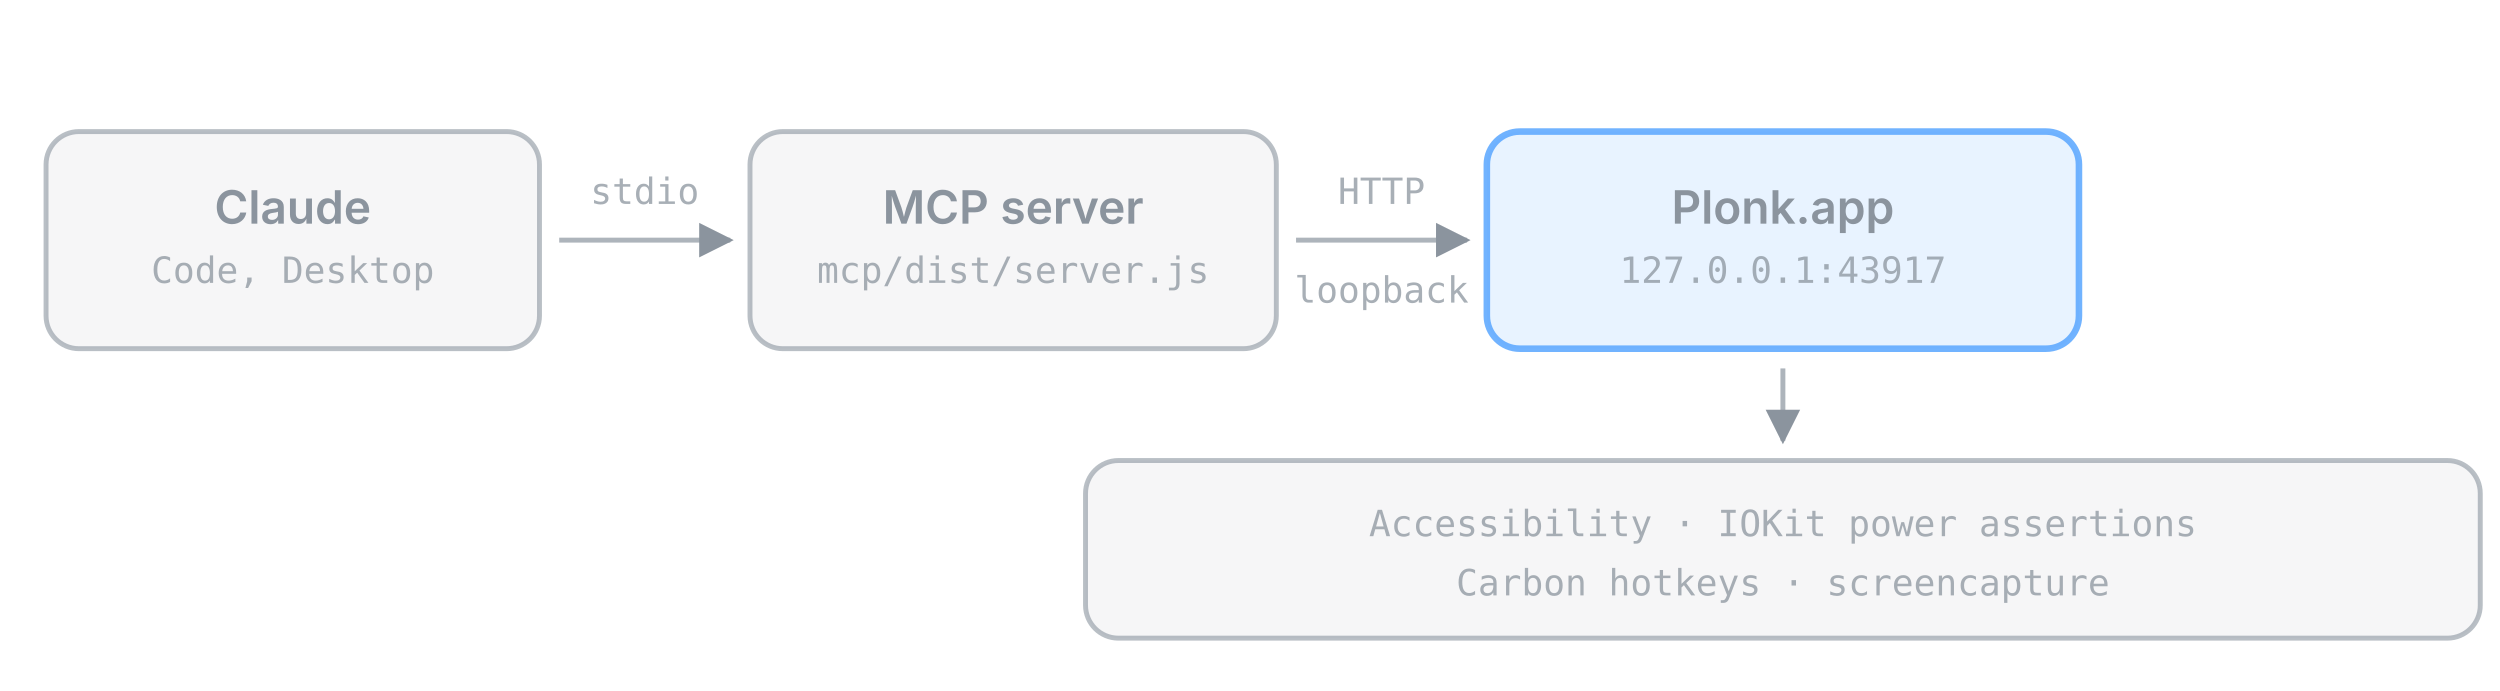
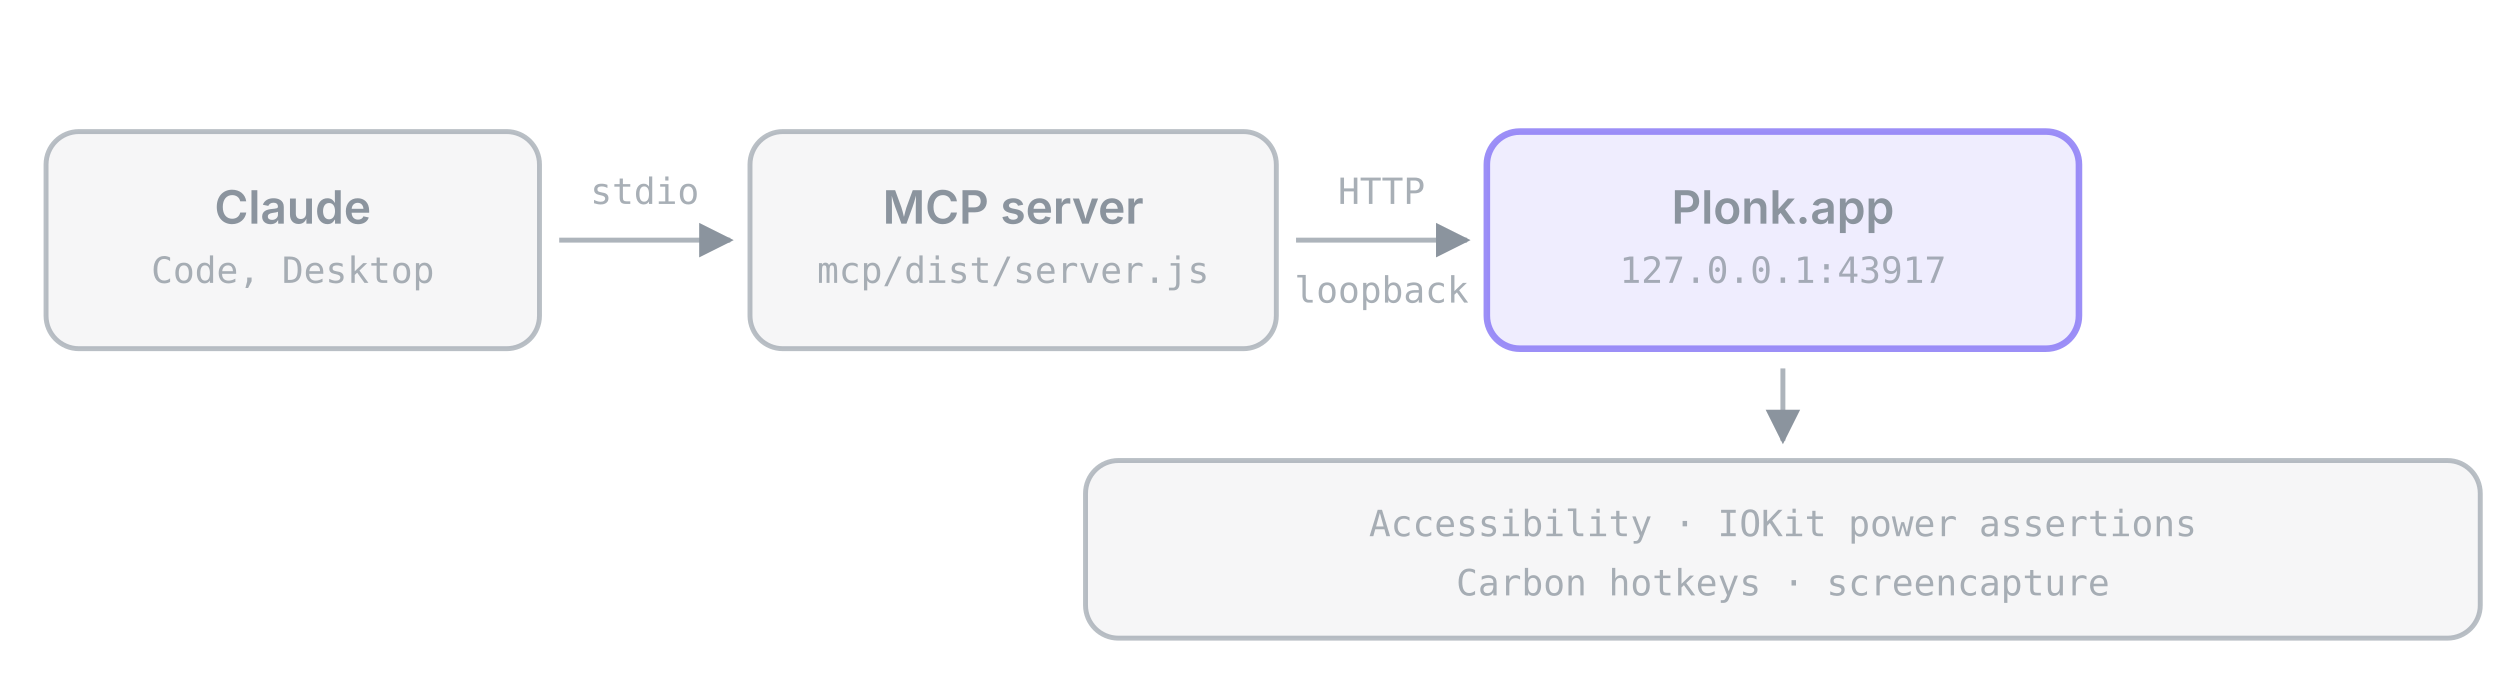
<svg xmlns="http://www.w3.org/2000/svg" viewBox="0 0 760 210" width="760" height="210" role="img" aria-label="Claude talks to the MCP server over stdio, which calls the loopback HTTP API of the Plonk app, which drives Accessibility, IOKit and screencapture">
  <defs>
    <marker id="tip" viewBox="0 0 10 10" refX="9" refY="5" markerWidth="7" markerHeight="7" orient="auto-start-reverse">
      <path d="M 0 0 L 10 5 L 0 10 z" fill="#8b949e" />
    </marker>
  </defs>
  <style>
    .box { fill: #8b949e; fill-opacity: 0.08; stroke: #8b949e; stroke-opacity: 0.6; stroke-width: 1.5; }
-     .app { fill: #58a6ff; fill-opacity: 0.14; stroke: #58a6ff; stroke-opacity: 0.85; stroke-width: 2; }
+     .app { fill: #8b7cf6; fill-opacity: 0.14; stroke: #8b7cf6; stroke-opacity: 0.85; stroke-width: 2; }
    .t { font: 600 14px ui-sans-serif, -apple-system, Segoe UI, sans-serif; fill: #8b949e; text-anchor: middle; }
    .s { font: 400 11px ui-monospace, SFMono-Regular, Menlo, monospace; fill: #8b949e; fill-opacity: 0.75; text-anchor: middle; }
    .l { font: 400 11px ui-monospace, SFMono-Regular, Menlo, monospace; fill: #8b949e; fill-opacity: 0.75; text-anchor: middle; }
    .link { stroke: #8b949e; stroke-opacity: 0.7; stroke-width: 1.5; fill: none; }
  </style>
  <rect class="box" x="14" y="40" width="150" height="66" rx="10" />
  <text class="t" x="89" y="68">Claude</text>
  <text class="s" x="89" y="86">Code, Desktop</text>
  <line class="link" x1="170" y1="73" x2="222" y2="73" marker-end="url(#tip)" />
  <text class="l" x="196" y="62">stdio</text>
  <rect class="box" x="228" y="40" width="160" height="66" rx="10" />
  <text class="t" x="308" y="68">MCP server</text>
  <text class="s" x="308" y="86">mcp/dist/server.js</text>
  <line class="link" x1="394" y1="73" x2="446" y2="73" marker-end="url(#tip)" />
  <text class="l" x="420" y="62">HTTP</text>
  <text class="l" x="420" y="92">loopback</text>
  <rect class="app" x="452" y="40" width="180" height="66" rx="10" />
  <text class="t" x="542" y="68">Plonk.app</text>
  <text class="s" x="542" y="86">127.0.0.1:43917</text>
  <path class="link" d="M 542 112 L 542 134" marker-end="url(#tip)" />
  <rect class="box" x="330" y="140" width="424" height="54" rx="10" />
  <text class="s" x="542" y="163">Accessibility · IOKit power assertions</text>
  <text class="s" x="542" y="181">Carbon hotkeys · screencapture</text>
</svg>
